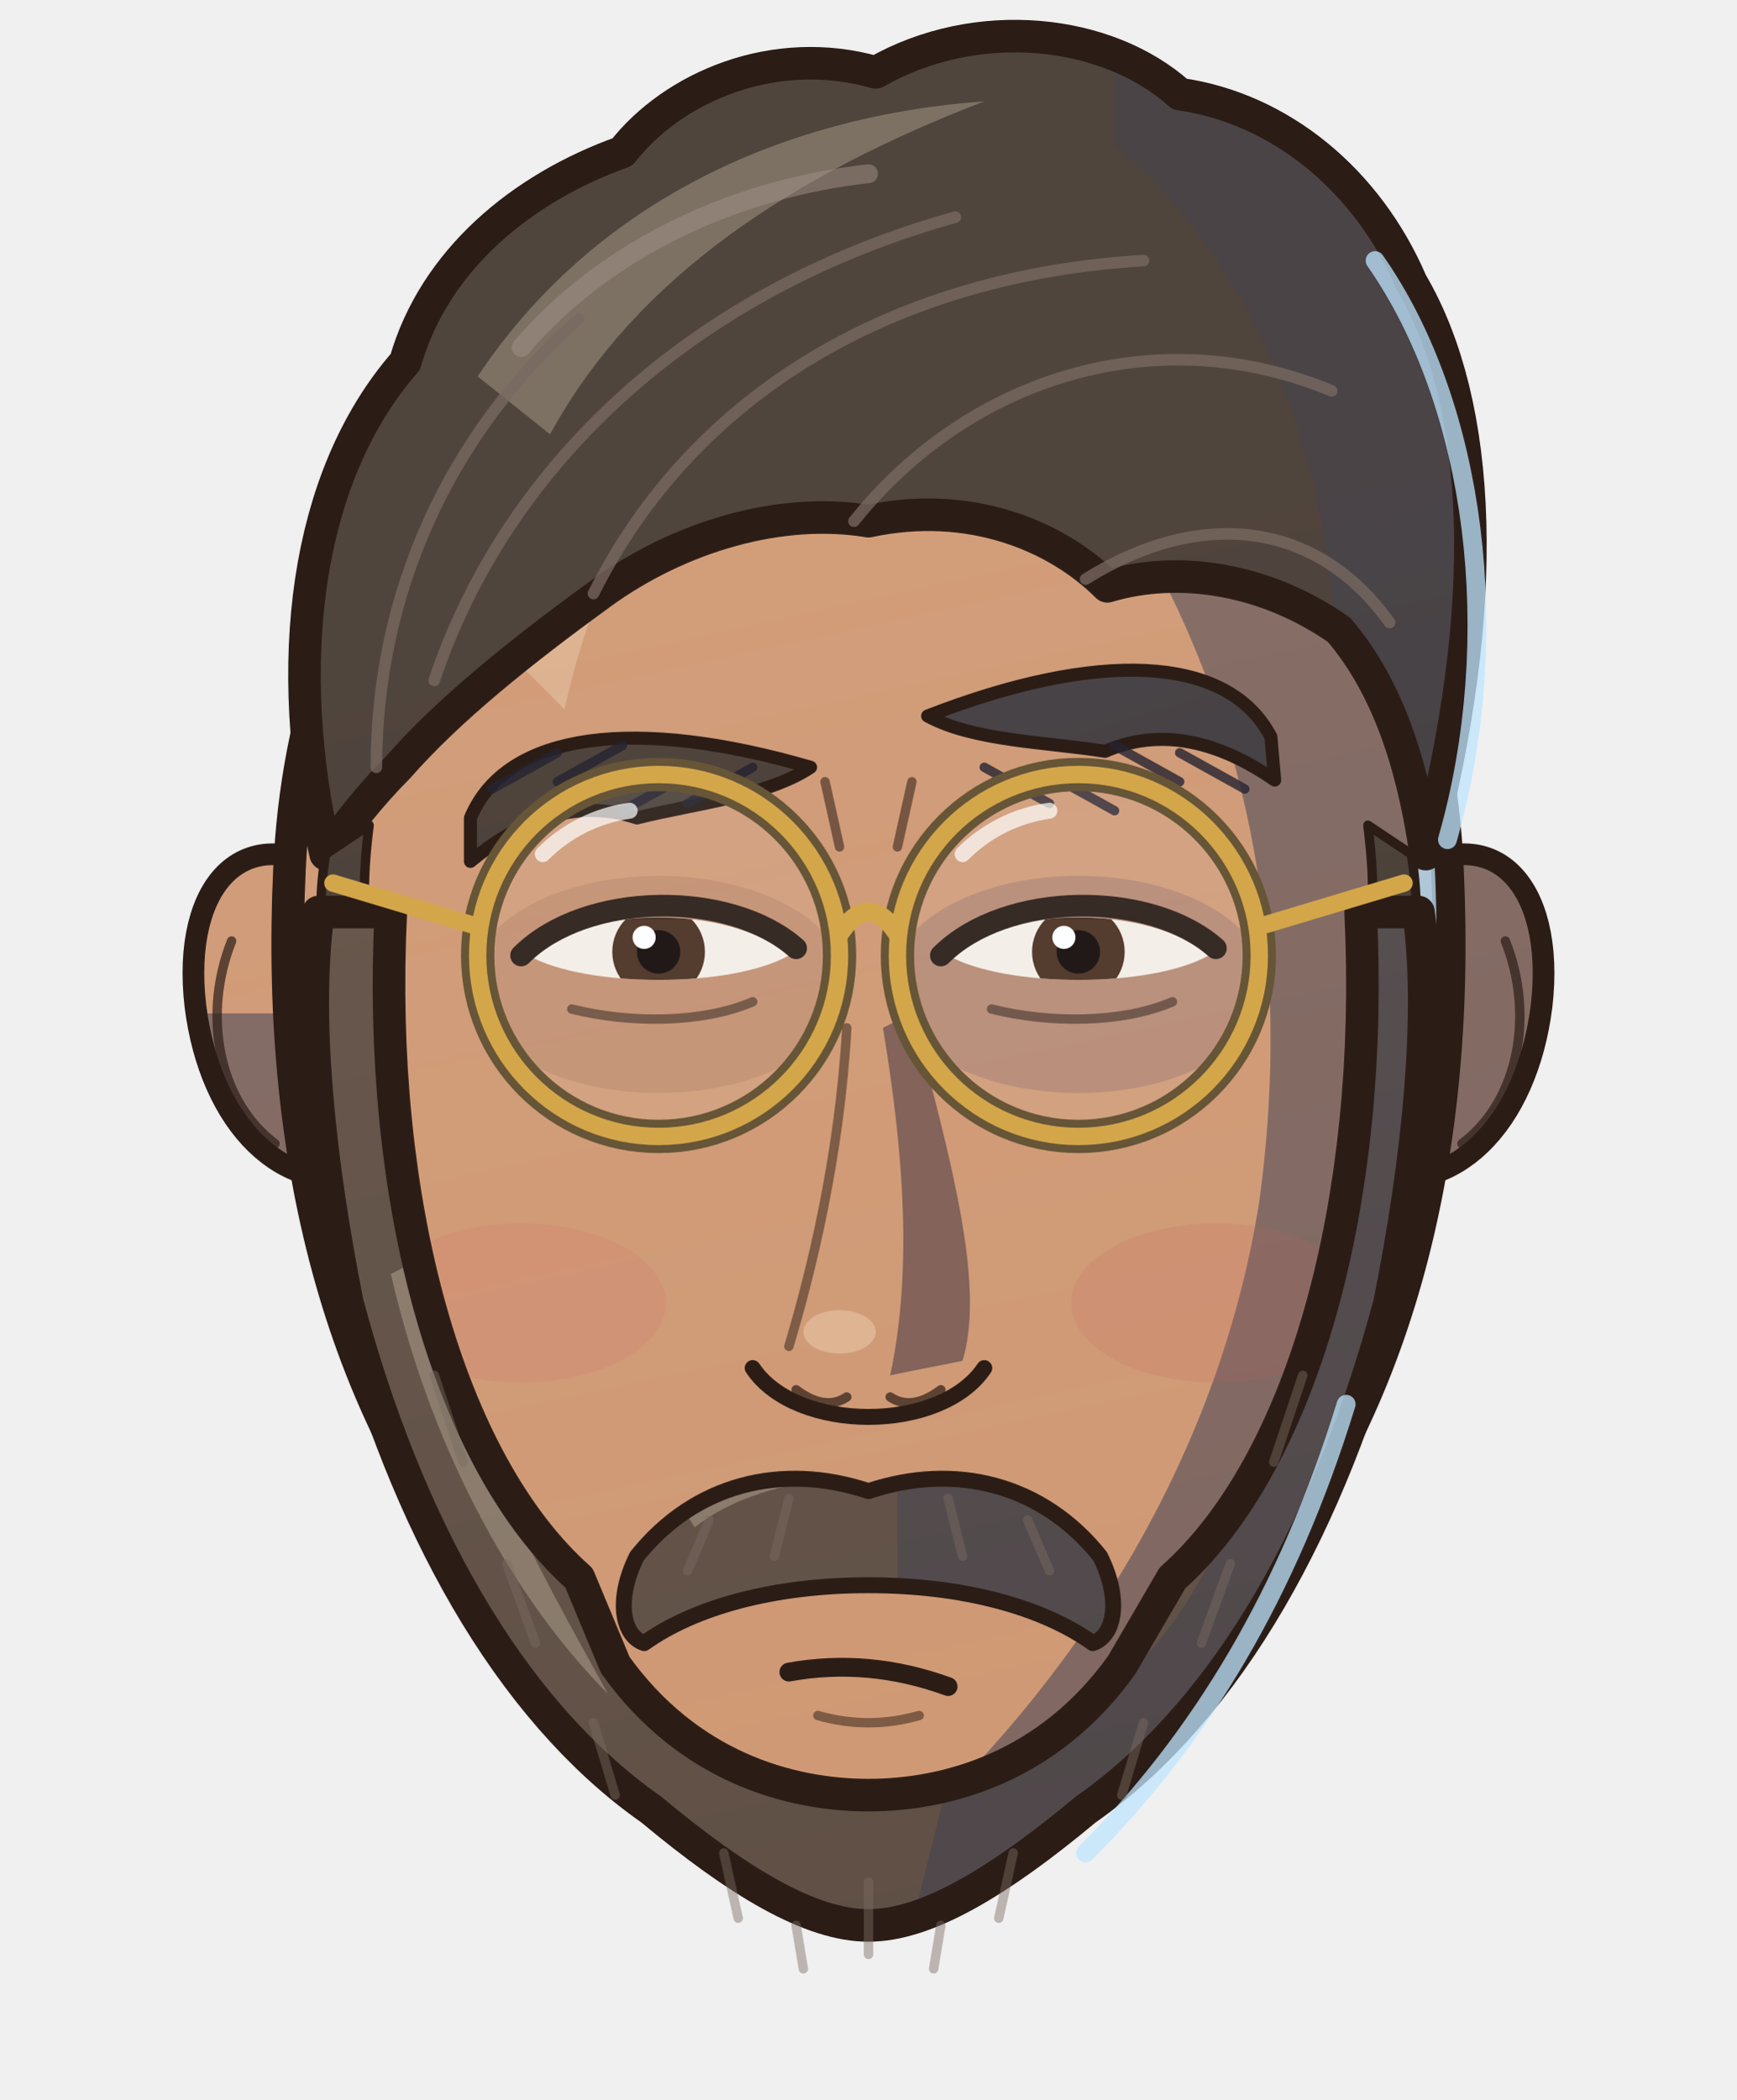
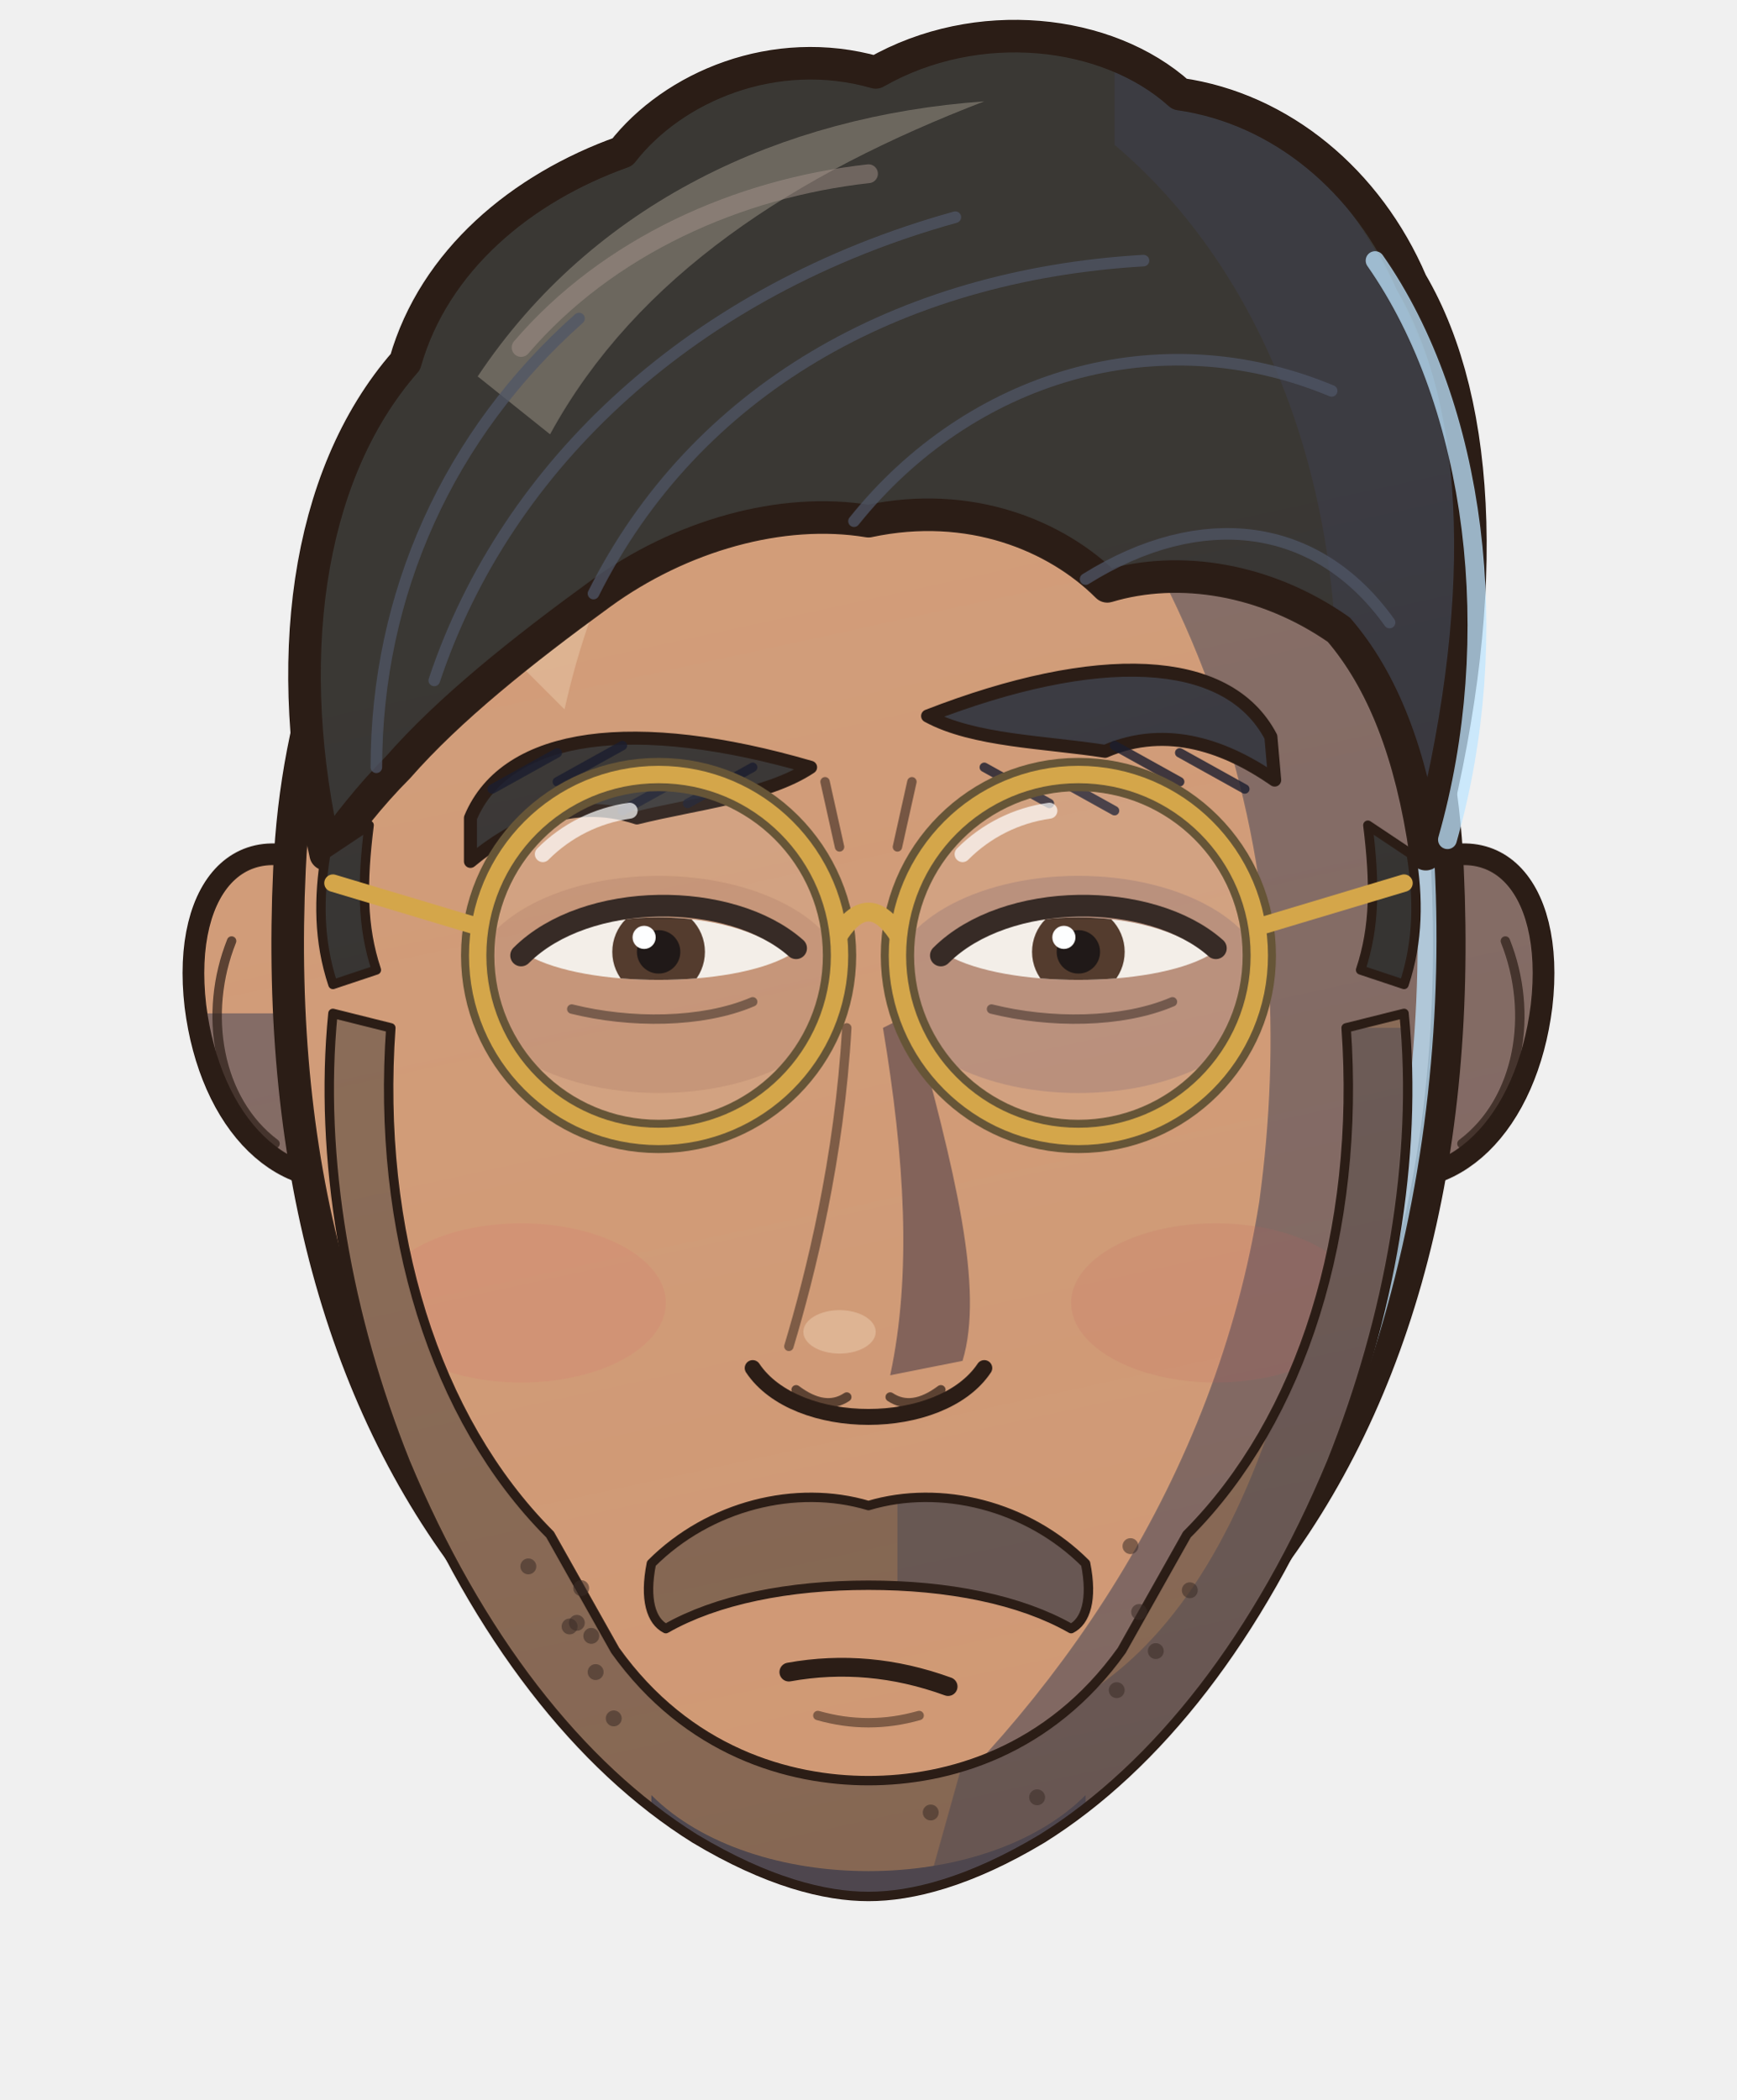
<svg xmlns="http://www.w3.org/2000/svg" viewBox="180 10 240 290" width="240" height="290">
  <defs>
    <linearGradient id="form" gradientUnits="userSpaceOnUse" x1="170" y1="120" x2="470" y2="1500">
      <stop offset="0" stop-color="#fff1d6" stop-opacity="0.16" />
      <stop offset="0.45" stop-color="#fff1d6" stop-opacity="0" />
      <stop offset="1" stop-color="#0b1030" stop-opacity="0.30" />
    </linearGradient>
    <clipPath id="c1">
      <path d="M228,132 C214,122 205,132 207,149 C209,165 219,176 232,172 Z" />
    </clipPath>
    <clipPath id="c2">
      <path d="M 372,132 C 386,122 395,132 393,149 C 391,165 381,176 368,172 Z" />
    </clipPath>
    <clipPath id="c3">
      <path d="M300,50 C352,50 378,86 380,130 C382,172 372,206 352,230 C334,252 316,264 300,264 C284,264 266,252 248,230 C228,206 218,172 220,130 C222,86 248,50 300,50 Z" />
    </clipPath>
    <clipPath id="c4">
      <path d="M225,128 C219,102 222,76 236,60 C240,46 252,36 266,31 C273,22 287,16 301,20 C315,12 333,14 343,23 C357,25 369,35 375,49 C385,66 386,94 377,128 C375,114 371,104 365,97 C355,90 343,88 333,91 C326,84 314,79 300,82 C288,80 274,84 263,92 C252,100 242,108 235,116 C231,120 228,124 225,128 Z" />
    </clipPath>
    <clipPath id="c5">
      <path d="M225,128 C224,134 224,140 226,146 L232,144 C230,138 230,132 231,124 Z" />
    </clipPath>
    <clipPath id="c6">
      <path d="M 375,128 C 376,134 376,140 374,146 L 368,144 C 370,138 370,132 369,124 Z" />
    </clipPath>
    <clipPath id="c7">
      <path d="M245,123 C250,111 268,109 292,116 C286,120 276,121 268,123 C259,120 251,124 245,129 Z" />
    </clipPath>
    <clipPath id="c8">
      <path d="M 355,123 C 350,111 332,109 308,116 C 314,120 324,121 332,123 C 341,120 349,124 355,129 Z" />
    </clipPath>
    <clipPath id="c9">
      <path d="M253,142 C261,135 281,135 289,142 C281,146.5 261,146.5 253,142 Z" />
    </clipPath>
    <clipPath id="c10">
      <path d="M311,142 C319,135 339,135 347,142 C339,146.5 319,146.5 311,142 Z" />
    </clipPath>
    <clipPath id="c11">
-       <path d="M224,136 C222,150 224,170 228,190 C236,220 250,246 270,260 C282,270 292,276 300,276 C308,276 318,270 330,260 C350,246 364,220 372,190 C376,170 378,150 376,136 L368,136 C370,176 360,212 342,228 L335,240 C325,254 311,258 300,258 C289,258 275,254 265,240 L260,228 C242,212 232,176 234,136 Z" />
+       <path d="M226,150 C224,170 228,192 236,212 C246,236 260,254 276,264 C286,270 294,272 300,272 C306,272 314,270 324,264 C340,254 354,236 364,212 C372,192 376,170 374,150 L366,152 C368,180 360,206 344,222 L335,238 C325,252 311,256 300,256 C289,256 275,252 265,238 L256,222 C240,206 232,180 234,152 Z" />
    </clipPath>
    <clipPath id="c12">
-       <path d="M268,225 C276,215 288,212 300,216 C312,212 324,215 332,225 C335,231 334,236 331,237 C324,232 313,229 300,229 C287,229 276,232 269,237 C266,236 265,231 268,225 Z" />
+       <path d="M270,226 C278,218 290,215 300,218 C310,215 322,218 330,226 C331,231 330,234 328,235 C321,231 311,229 300,229 C289,229 279,231 272,235 C270,234 269,231 270,226 Z" />
    </clipPath>
  </defs>
  <rect x="200" y="290" width="200" height="40" fill="none" />
  <path d="M228,132 C214,122 205,132 207,149 C209,165 219,176 232,172 Z" fill="#c98d68" />
  <g clip-path="url(#c1)">
    <path d="M190,150 L240,150 L240,190 L190,190 Z" fill="#6f5552" />
    <rect x="0" y="0" width="600" height="1500" fill="url(#form)" />
  </g>
  <path d="M228,132 C214,122 205,132 207,149 C209,165 219,176 232,172 Z" fill="none" stroke="#2b1d16" stroke-width="3.0" stroke-linejoin="round" />
  <path d="M 372,132 C 386,122 395,132 393,149 C 391,165 381,176 368,172 Z" fill="#c98d68" />
  <g clip-path="url(#c2)">
    <path d="M360,110 L410,110 L410,190 L360,190 Z" fill="#6f5552" />
    <rect x="0" y="0" width="600" height="1500" fill="url(#form)" />
  </g>
  <path d="M 372,132 C 386,122 395,132 393,149 C 391,165 381,176 368,172 Z" fill="none" stroke="#2b1d16" stroke-width="3.0" stroke-linejoin="round" />
  <path d="M212,140 C208,150 210,162 218,168" fill="none" stroke="#2b1d16" stroke-width="1.3" stroke-linecap="round" stroke-linejoin="round" opacity="0.7" />
  <path d="M388,140 C392,150 390,162 382,168" fill="none" stroke="#2b1d16" stroke-width="1.3" stroke-linecap="round" stroke-linejoin="round" opacity="0.7" />
  <path d="M300,50 C352,50 378,86 380,130 C382,172 372,206 352,230 C334,252 316,264 300,264 C284,264 266,252 248,230 C228,206 218,172 220,130 C222,86 248,50 300,50 Z" fill="#c98d68" />
  <g clip-path="url(#c3)">
    <path d="M300,40 C356,46 386,86 384,130 C384,174 372,210 352,232 C334,254 316,266 300,268 C326,246 348,214 354,176 C360,132 350,82 300,40 Z" fill="#6f5552" />
    <path d="M246,96 C252,78 266,66 284,62 C270,74 262,90 258,108 Z" fill="#d9ab89" opacity="0.85" />
    <rect x="0" y="0" width="600" height="1500" fill="url(#form)" />
  </g>
  <path d="M300,50 C352,50 378,86 380,130 C382,172 372,206 352,230 C334,252 316,264 300,264 C284,264 266,252 248,230 C228,206 218,172 220,130 C222,86 248,50 300,50 Z" fill="none" stroke="#2b1d16" stroke-width="4.5" stroke-linejoin="round" />
  <path d="M372,96 C382,136 378,186 356,226" fill="none" stroke="#bfe6ff" stroke-width="2.6" stroke-linecap="round" opacity="0.75" />
  <ellipse cx="271" cy="146" rx="26" ry="15" fill="#8a5a46" opacity="0.18" />
  <ellipse cx="329" cy="146" rx="26" ry="15" fill="#5a4a66" opacity="0.22" />
  <ellipse cx="252" cy="190" rx="20" ry="11" fill="#d9706a" opacity="0.18" />
  <ellipse cx="348" cy="190" rx="20" ry="11" fill="#c0605e" opacity="0.15" />
-   <path d="M225,128 C219,102 222,76 236,60 C240,46 252,36 266,31 C273,22 287,16 301,20 C315,12 333,14 343,23 C357,25 369,35 375,49 C385,66 386,94 377,128 C375,114 371,104 365,97 C355,90 343,88 333,91 C326,84 314,79 300,82 C288,80 274,84 263,92 C252,100 242,108 235,116 C231,120 228,124 225,128 Z" fill="#2e2420" />
+   <path d="M225,128 C219,102 222,76 236,60 C240,46 252,36 266,31 C273,22 287,16 301,20 C315,12 333,14 343,23 C357,25 369,35 375,49 C385,66 386,94 377,128 C375,114 371,104 365,97 C355,90 343,88 333,91 C326,84 314,79 300,82 C288,80 274,84 263,92 C252,100 242,108 235,116 C231,120 228,124 225,128 Z" fill="#141416" />
  <g clip-path="url(#c4)">
-     <path d="M334,14 C372,26 394,80 380,130 L362,130 C370,92 360,52 334,30 Z" fill="#27232c" />
-     <path d="M246,62 C262,38 288,26 316,24 C290,34 268,48 256,70 Z" fill="#6d6257" opacity="0.85" />
+     <path d="M334,14 C372,26 394,80 380,130 L362,130 C370,92 360,52 334,30 Z" fill="#171926" />
+     <path d="M246,62 C262,38 288,26 316,24 C290,34 268,48 256,70 Z" fill="#5a5650" opacity="0.85" />
    <rect x="0" y="0" width="600" height="1500" fill="url(#form)" />
  </g>
  <path d="M225,128 C219,102 222,76 236,60 C240,46 252,36 266,31 C273,22 287,16 301,20 C315,12 333,14 343,23 C357,25 369,35 375,49 C385,66 386,94 377,128 C375,114 371,104 365,97 C355,90 343,88 333,91 C326,84 314,79 300,82 C288,80 274,84 263,92 C252,100 242,108 235,116 C231,120 228,124 225,128 Z" fill="none" stroke="#2b1d16" stroke-width="4.5" stroke-linejoin="round" />
  <path d="M370,46 C384,66 388,98 380,126" fill="none" stroke="#bfe6ff" stroke-width="2.6" stroke-linecap="round" opacity="0.75" />
-   <path d="M240,104 C250,74 276,50 312,40" fill="none" stroke="#7a6a62" stroke-width="1.6" stroke-linecap="round" stroke-linejoin="round" opacity="0.75" />
-   <path d="M262,92 C276,64 304,48 338,46" fill="none" stroke="#7a6a62" stroke-width="1.6" stroke-linecap="round" stroke-linejoin="round" opacity="0.75" />
-   <path d="M298,82 C314,62 340,54 364,64" fill="none" stroke="#7a6a62" stroke-width="1.6" stroke-linecap="round" stroke-linejoin="round" opacity="0.75" />
-   <path d="M330,90 C346,80 362,82 372,96" fill="none" stroke="#7a6a62" stroke-width="1.6" stroke-linecap="round" stroke-linejoin="round" opacity="0.75" />
-   <path d="M232,116 C232,92 242,70 260,54" fill="none" stroke="#7a6a62" stroke-width="1.6" stroke-linecap="round" stroke-linejoin="round" opacity="0.75" />
+   <path d="M240,104 C250,74 276,50 312,40" fill="none" stroke="#4f5566" stroke-width="1.6" stroke-linecap="round" stroke-linejoin="round" opacity="0.75" />
+   <path d="M262,92 C276,64 304,48 338,46" fill="none" stroke="#4f5566" stroke-width="1.6" stroke-linecap="round" stroke-linejoin="round" opacity="0.75" />
+   <path d="M298,82 C314,62 340,54 364,64" fill="none" stroke="#4f5566" stroke-width="1.6" stroke-linecap="round" stroke-linejoin="round" opacity="0.75" />
+   <path d="M330,90 C346,80 362,82 372,96" fill="none" stroke="#4f5566" stroke-width="1.6" stroke-linecap="round" stroke-linejoin="round" opacity="0.75" />
+   <path d="M232,116 C232,92 242,70 260,54" fill="none" stroke="#4f5566" stroke-width="1.6" stroke-linecap="round" stroke-linejoin="round" opacity="0.75" />
  <path d="M252,58 C264,44 282,36 300,34" fill="none" stroke="#a39189" stroke-width="2.6" stroke-linecap="round" stroke-linejoin="round" opacity="0.5" />
-   <path d="M225,128 C224,134 224,140 226,146 L232,144 C230,138 230,132 231,124 Z" fill="#2e2420" />
+   <path d="M225,128 C224,134 224,140 226,146 L232,144 C230,138 230,132 231,124 Z" fill="#141416" />
  <g clip-path="url(#c5)">
    <rect x="0" y="0" width="600" height="1500" fill="url(#form)" />
  </g>
  <path d="M225,128 C224,134 224,140 226,146 L232,144 C230,138 230,132 231,124 Z" fill="none" stroke="#2b1d16" stroke-width="1.3" stroke-linejoin="round" />
-   <path d="M 375,128 C 376,134 376,140 374,146 L 368,144 C 370,138 370,132 369,124 Z" fill="#2e2420" />
+   <path d="M 375,128 C 376,134 376,140 374,146 L 368,144 C 370,138 370,132 369,124 Z" fill="#141416" />
  <g clip-path="url(#c6)">
    <rect x="0" y="0" width="600" height="1500" fill="url(#form)" />
  </g>
  <path d="M 375,128 C 376,134 376,140 374,146 L 368,144 C 370,138 370,132 369,124 Z" fill="none" stroke="#2b1d16" stroke-width="1.3" stroke-linejoin="round" />
-   <path d="M245,123 C250,111 268,109 292,116 C286,120 276,121 268,123 C259,120 251,124 245,129 Z" fill="#2e2420" />
+   <path d="M245,123 C250,111 268,109 292,116 C286,120 276,121 268,123 C259,120 251,124 245,129 Z" fill="#18171a" />
  <g clip-path="url(#c7)">
    <rect x="0" y="0" width="600" height="1500" fill="url(#form)" />
  </g>
  <path d="M245,123 C250,111 268,109 292,116 C286,120 276,121 268,123 C259,120 251,124 245,129 Z" fill="none" stroke="#2b1d16" stroke-width="1.8" stroke-linejoin="round" />
  <g transform="translate(0,-9) rotate(-5 330 115)">
-     <path d="M 355,123 C 350,111 332,109 308,116 C 314,120 324,121 332,123 C 341,120 349,124 355,129 Z" fill="#2e2420" />
+     <path d="M 355,123 C 350,111 332,109 308,116 C 314,120 324,121 332,123 C 341,120 349,124 355,129 Z" fill="#18171a" />
    <g clip-path="url(#c8)">
-       <path d="M300,90 L360,90 L360,130 L300,130 Z" fill="#27232c" />
+       <path d="M300,90 L360,90 L360,130 L300,130 Z" fill="#191b28" />
      <rect x="0" y="0" width="600" height="1500" fill="url(#form)" />
    </g>
    <path d="M 355,123 C 350,111 332,109 308,116 C 314,120 324,121 332,123 C 341,120 349,124 355,129 Z" fill="none" stroke="#2b1d16" stroke-width="1.8" stroke-linejoin="round" />
  </g>
  <path d="M294,118 l2,9 M306,118 l-2,9" fill="none" stroke="#2b1d16" stroke-width="1.3" stroke-linecap="round" stroke-linejoin="round" opacity="0.55" />
-   <path d="M248,119 l9,-5" fill="none" stroke="#242331" stroke-width="1.3" stroke-linecap="round" stroke-linejoin="round" opacity="0.8" />
-   <path d="M257,118 l9,-5" fill="none" stroke="#242331" stroke-width="1.3" stroke-linecap="round" stroke-linejoin="round" opacity="0.8" />
-   <path d="M266,122 l9,-5" fill="none" stroke="#242331" stroke-width="1.3" stroke-linecap="round" stroke-linejoin="round" opacity="0.8" />
-   <path d="M275,121 l9,-5" fill="none" stroke="#242331" stroke-width="1.3" stroke-linecap="round" stroke-linejoin="round" opacity="0.8" />
-   <path d="M352,119 l-9,-5" fill="none" stroke="#242331" stroke-width="1.3" stroke-linecap="round" stroke-linejoin="round" opacity="0.8" />
-   <path d="M343,118 l-9,-5" fill="none" stroke="#242331" stroke-width="1.3" stroke-linecap="round" stroke-linejoin="round" opacity="0.8" />
-   <path d="M334,122 l-9,-5" fill="none" stroke="#242331" stroke-width="1.3" stroke-linecap="round" stroke-linejoin="round" opacity="0.8" />
-   <path d="M325,121 l-9,-5" fill="none" stroke="#242331" stroke-width="1.3" stroke-linecap="round" stroke-linejoin="round" opacity="0.8" />
+   <path d="M248,119 l9,-5" fill="none" stroke="#1a1d2e" stroke-width="1.3" stroke-linecap="round" stroke-linejoin="round" opacity="0.8" />
+   <path d="M257,118 l9,-5" fill="none" stroke="#1a1d2e" stroke-width="1.3" stroke-linecap="round" stroke-linejoin="round" opacity="0.8" />
+   <path d="M266,122 l9,-5" fill="none" stroke="#1a1d2e" stroke-width="1.3" stroke-linecap="round" stroke-linejoin="round" opacity="0.8" />
+   <path d="M275,121 l9,-5" fill="none" stroke="#1a1d2e" stroke-width="1.3" stroke-linecap="round" stroke-linejoin="round" opacity="0.8" />
+   <path d="M352,119 l-9,-5" fill="none" stroke="#1a1d2e" stroke-width="1.3" stroke-linecap="round" stroke-linejoin="round" opacity="0.8" />
+   <path d="M343,118 l-9,-5" fill="none" stroke="#1a1d2e" stroke-width="1.3" stroke-linecap="round" stroke-linejoin="round" opacity="0.8" />
+   <path d="M334,122 l-9,-5" fill="none" stroke="#1a1d2e" stroke-width="1.3" stroke-linecap="round" stroke-linejoin="round" opacity="0.8" />
+   <path d="M325,121 l-9,-5" fill="none" stroke="#1a1d2e" stroke-width="1.3" stroke-linecap="round" stroke-linejoin="round" opacity="0.8" />
  <path d="M253,142 C261,135 281,135 289,142 C281,146.5 261,146.5 253,142 Z" fill="#f4eee6" />
  <g clip-path="url(#c9)">
    <circle cx="271" cy="141.5" r="6.4" fill="#4a2f1f" />
    <circle cx="271" cy="141.5" r="3" fill="#120a07" />
    <circle cx="269" cy="139.5" r="1.6" fill="#fff" />
    <path d="M251,130 L291,130 L291,137 L251,137 Z" fill="#000" opacity="0.18" />
  </g>
  <path d="M252,142 C261,133 281,133 290,141" fill="none" stroke="#2b1d16" stroke-width="3.0" stroke-linecap="round" stroke-linejoin="round" opacity="1.0" />
  <path d="M259,149.4 C267,151.4 277,151.4 284,148.4" fill="none" stroke="#2b1d16" stroke-width="1.3" stroke-linecap="round" stroke-linejoin="round" opacity="0.55" />
  <path d="M311,142 C319,135 339,135 347,142 C339,146.5 319,146.5 311,142 Z" fill="#f4eee6" />
  <g clip-path="url(#c10)">
    <circle cx="329" cy="141.5" r="6.4" fill="#4a2f1f" />
    <circle cx="329" cy="141.5" r="3" fill="#120a07" />
    <circle cx="327" cy="139.5" r="1.6" fill="#fff" />
    <path d="M309,130 L349,130 L349,137 L309,137 Z" fill="#000" opacity="0.18" />
  </g>
  <path d="M310,142 C319,133 339,133 348,141" fill="none" stroke="#2b1d16" stroke-width="3.0" stroke-linecap="round" stroke-linejoin="round" opacity="1.0" />
  <path d="M317,149.4 C325,151.4 335,151.4 342,148.4" fill="none" stroke="#2b1d16" stroke-width="1.3" stroke-linecap="round" stroke-linejoin="round" opacity="0.55" />
  <path d="M306,150 C312,172 316,188 313,198 L303,200 C306,186 305,170 302,152 Z" fill="#6f5552" opacity="0.8" />
  <path d="M297,152 C296,170 292,186 289,196" fill="none" stroke="#2b1d16" stroke-width="1.3" stroke-linecap="round" stroke-linejoin="round" opacity="0.5" />
  <path d="M284,199 C290,208 310,208 316,199" fill="none" stroke="#2b1d16" stroke-width="2.2" stroke-linecap="round" stroke-linejoin="round" opacity="1.0" />
  <path d="M290,202 q4,3 7,1 M310,202 q-4,3 -7,1" fill="none" stroke="#2b1d16" stroke-width="1.3" stroke-linecap="round" stroke-linejoin="round" opacity="0.7" />
  <ellipse cx="296" cy="194" rx="5" ry="3" fill="#e1ba9a" opacity="0.8" />
  <path d="M289,241 Q300,239 311,243" fill="none" stroke="#2b1d16" stroke-width="2.6" stroke-linecap="round" stroke-linejoin="round" opacity="1.0" />
  <path d="M293,247 Q300,249 307,247" fill="none" stroke="#2b1d16" stroke-width="1.3" stroke-linecap="round" stroke-linejoin="round" opacity="0.5" />
-   <path d="M224,136 C222,150 224,170 228,190 C236,220 250,246 270,260 C282,270 292,276 300,276 C308,276 318,270 330,260 C350,246 364,220 372,190 C376,170 378,150 376,136 L368,136 C370,176 360,212 342,228 L335,240 C325,254 311,258 300,258 C289,258 275,254 265,240 L260,228 C242,212 232,176 234,136 Z" fill="#4b3b33" />
+   <path d="M226,150 C224,170 228,192 236,212 C246,236 260,254 276,264 C286,270 294,272 300,272 C306,272 314,270 324,264 C340,254 354,236 364,212 C372,192 376,170 374,150 L366,152 C368,180 360,206 344,222 L335,238 C325,252 311,256 300,256 C289,256 275,252 265,238 L256,222 C240,206 232,180 234,152 Z" fill="#765542" />
  <g clip-path="url(#c11)">
-     <path d="M312,252 C342,248 362,220 360,136 L400,136 L400,300 L300,300 Z" fill="#393238" />
-     <path d="M268,262 C282,280 318,280 332,262 L332,300 L268,300 Z" fill="#282737" />
-     <path d="M234,186 C240,212 252,232 264,244 C254,226 244,208 238,184 Z" fill="#817264" opacity="0.85" />
+     <path d="M314,250 C340,246 360,220 366,152 L400,152 L400,300 L300,300 Z" fill="#544241" />
+     <path d="M270,258 C284,272 316,272 330,258 L330,300 L270,300 Z" fill="#36303c" />
    <rect x="0" y="0" width="600" height="1500" fill="url(#form)" />
  </g>
-   <path d="M224,136 C222,150 224,170 228,190 C236,220 250,246 270,260 C282,270 292,276 300,276 C308,276 318,270 330,260 C350,246 364,220 372,190 C376,170 378,150 376,136 L368,136 C370,176 360,212 342,228 L335,240 C325,254 311,258 300,258 C289,258 275,254 265,240 L260,228 C242,212 232,176 234,136 Z" fill="none" stroke="#2b1d16" stroke-width="4.5" stroke-linejoin="round" />
-   <path d="M366,204 C358,230 346,250 330,266" fill="none" stroke="#bfe6ff" stroke-width="2.6" stroke-linecap="round" opacity="0.75" />
-   <path d="M240,200 l4,12" fill="none" stroke="#7a6a62" stroke-width="1.3" stroke-linecap="round" stroke-linejoin="round" opacity="0.45" />
-   <path d="M250,226 l4,11" fill="none" stroke="#7a6a62" stroke-width="1.3" stroke-linecap="round" stroke-linejoin="round" opacity="0.45" />
-   <path d="M262,248 l3,10" fill="none" stroke="#7a6a62" stroke-width="1.3" stroke-linecap="round" stroke-linejoin="round" opacity="0.45" />
-   <path d="M280,266 l2,9" fill="none" stroke="#7a6a62" stroke-width="1.3" stroke-linecap="round" stroke-linejoin="round" opacity="0.45" />
-   <path d="M300,270 l0,10" fill="none" stroke="#7a6a62" stroke-width="1.3" stroke-linecap="round" stroke-linejoin="round" opacity="0.45" />
-   <path d="M320,266 l-2,9" fill="none" stroke="#7a6a62" stroke-width="1.3" stroke-linecap="round" stroke-linejoin="round" opacity="0.45" />
-   <path d="M338,248 l-3,10" fill="none" stroke="#7a6a62" stroke-width="1.3" stroke-linecap="round" stroke-linejoin="round" opacity="0.45" />
-   <path d="M350,226 l-4,11" fill="none" stroke="#7a6a62" stroke-width="1.3" stroke-linecap="round" stroke-linejoin="round" opacity="0.45" />
-   <path d="M360,200 l-4,12" fill="none" stroke="#7a6a62" stroke-width="1.3" stroke-linecap="round" stroke-linejoin="round" opacity="0.45" />
-   <path d="M290,276 l1,6" fill="none" stroke="#7a6a62" stroke-width="1.3" stroke-linecap="round" stroke-linejoin="round" opacity="0.45" />
-   <path d="M310,276 l-1,6" fill="none" stroke="#7a6a62" stroke-width="1.3" stroke-linecap="round" stroke-linejoin="round" opacity="0.45" />
-   <path d="M268,225 C276,215 288,212 300,216 C312,212 324,215 332,225 C335,231 334,236 331,237 C324,232 313,229 300,229 C287,229 276,232 269,237 C266,236 265,231 268,225 Z" fill="#4b3b33" />
+   <path d="M226,150 C224,170 228,192 236,212 C246,236 260,254 276,264 C286,270 294,272 300,272 C306,272 314,270 324,264 C340,254 354,236 364,212 C372,192 376,170 374,150 L366,152 C368,180 360,206 344,222 L335,238 C325,252 311,256 300,256 C289,256 275,252 265,238 L256,222 C240,206 232,180 234,152 Z" fill="none" stroke="#2b1d16" stroke-width="1.3" stroke-linejoin="round" />
+   <circle cx="258.7" cy="234.7" r="1.1" fill="#3a2c26" opacity="0.55" />
+   <circle cx="264.8" cy="247.4" r="1.1" fill="#3a2c26" opacity="0.55" />
+   <circle cx="339.7" cy="238.1" r="1.1" fill="#3a2c26" opacity="0.55" />
+   <circle cx="323.3" cy="258.3" r="1.1" fill="#3a2c26" opacity="0.55" />
+   <circle cx="337.4" cy="232.7" r="1.1" fill="#3a2c26" opacity="0.55" />
+   <circle cx="261.7" cy="236.0" r="1.1" fill="#3a2c26" opacity="0.55" />
+   <circle cx="262.3" cy="241.0" r="1.1" fill="#3a2c26" opacity="0.55" />
+   <circle cx="259.7" cy="234.2" r="1.1" fill="#3a2c26" opacity="0.55" />
+   <circle cx="334.3" cy="243.5" r="1.1" fill="#3a2c26" opacity="0.55" />
+   <circle cx="308.6" cy="260.4" r="1.1" fill="#3a2c26" opacity="0.55" />
+   <circle cx="344.4" cy="229.7" r="1.1" fill="#3a2c26" opacity="0.55" />
+   <circle cx="260.3" cy="229.4" r="1.1" fill="#3a2c26" opacity="0.55" />
+   <circle cx="336.2" cy="223.6" r="1.1" fill="#3a2c26" opacity="0.55" />
+   <circle cx="253.0" cy="226.4" r="1.1" fill="#3a2c26" opacity="0.55" />
+   <path d="M270,226 C278,218 290,215 300,218 C310,215 322,218 330,226 C331,231 330,234 328,235 C321,231 311,229 300,229 C289,229 279,231 272,235 C270,234 269,231 270,226 Z" fill="#735340" />
  <g clip-path="url(#c12)">
-     <path d="M304,200 L346,200 L346,244 L304,244 Z" fill="#393238" />
-     <path d="M274,218 C280,213 290,211 296,214 C288,215 281,217 276,221 Z" fill="#817264" opacity="0.85" />
+     <path d="M304,210 L346,210 L346,244 L304,244 Z" fill="#524140" />
    <rect x="0" y="0" width="600" height="1500" fill="url(#form)" />
  </g>
-   <path d="M268,225 C276,215 288,212 300,216 C312,212 324,215 332,225 C335,231 334,236 331,237 C324,232 313,229 300,229 C287,229 276,232 269,237 C266,236 265,231 268,225 Z" fill="none" stroke="#2b1d16" stroke-width="2.2" stroke-linejoin="round" />
-   <path d="M278,220 l-3,7" fill="none" stroke="#7a6a62" stroke-width="1.3" stroke-linecap="round" stroke-linejoin="round" opacity="0.45" />
-   <path d="M289,217 l-2,8" fill="none" stroke="#7a6a62" stroke-width="1.3" stroke-linecap="round" stroke-linejoin="round" opacity="0.45" />
-   <path d="M311,217 l2,8" fill="none" stroke="#7a6a62" stroke-width="1.3" stroke-linecap="round" stroke-linejoin="round" opacity="0.45" />
-   <path d="M322,220 l3,7" fill="none" stroke="#7a6a62" stroke-width="1.3" stroke-linecap="round" stroke-linejoin="round" opacity="0.45" />
+   <path d="M270,226 C278,218 290,215 300,218 C310,215 322,218 330,226 C331,231 330,234 328,235 C321,231 311,229 300,229 C289,229 279,231 272,235 C270,234 269,231 270,226 Z" fill="none" stroke="#2b1d16" stroke-width="1.3" stroke-linejoin="round" />
  <circle cx="271" cy="142" r="25" fill="#dff1ff" opacity="0.07" />
  <circle cx="271" cy="142" r="25" fill="none" stroke="#665537" stroke-width="4.6" />
  <circle cx="271" cy="142" r="25" fill="none" stroke="#d4a64a" stroke-width="2.4" />
  <path d="M255,128 A21,21 0 0 1 267,122" fill="none" stroke="#ffffff" stroke-width="2.2" stroke-linecap="round" stroke-linejoin="round" opacity="0.7" />
  <circle cx="329" cy="142" r="25" fill="#dff1ff" opacity="0.07" />
  <circle cx="329" cy="142" r="25" fill="none" stroke="#665537" stroke-width="4.6" />
  <circle cx="329" cy="142" r="25" fill="none" stroke="#d4a64a" stroke-width="2.4" />
  <path d="M313,128 A21,21 0 0 1 325,122" fill="none" stroke="#ffffff" stroke-width="2.2" stroke-linecap="round" stroke-linejoin="round" opacity="0.7" />
  <path d="M296,139 Q300,133 304,139" fill="none" stroke="#d4a64a" stroke-width="2.6" stroke-linecap="round" stroke-linejoin="round" opacity="1.0" />
  <path d="M246,138 L226,132" fill="none" stroke="#d4a64a" stroke-width="2.4" stroke-linecap="round" stroke-linejoin="round" opacity="1.0" />
  <path d="M354,138 L374,132" fill="none" stroke="#d4a64a" stroke-width="2.4" stroke-linecap="round" stroke-linejoin="round" opacity="1.0" />
</svg>
